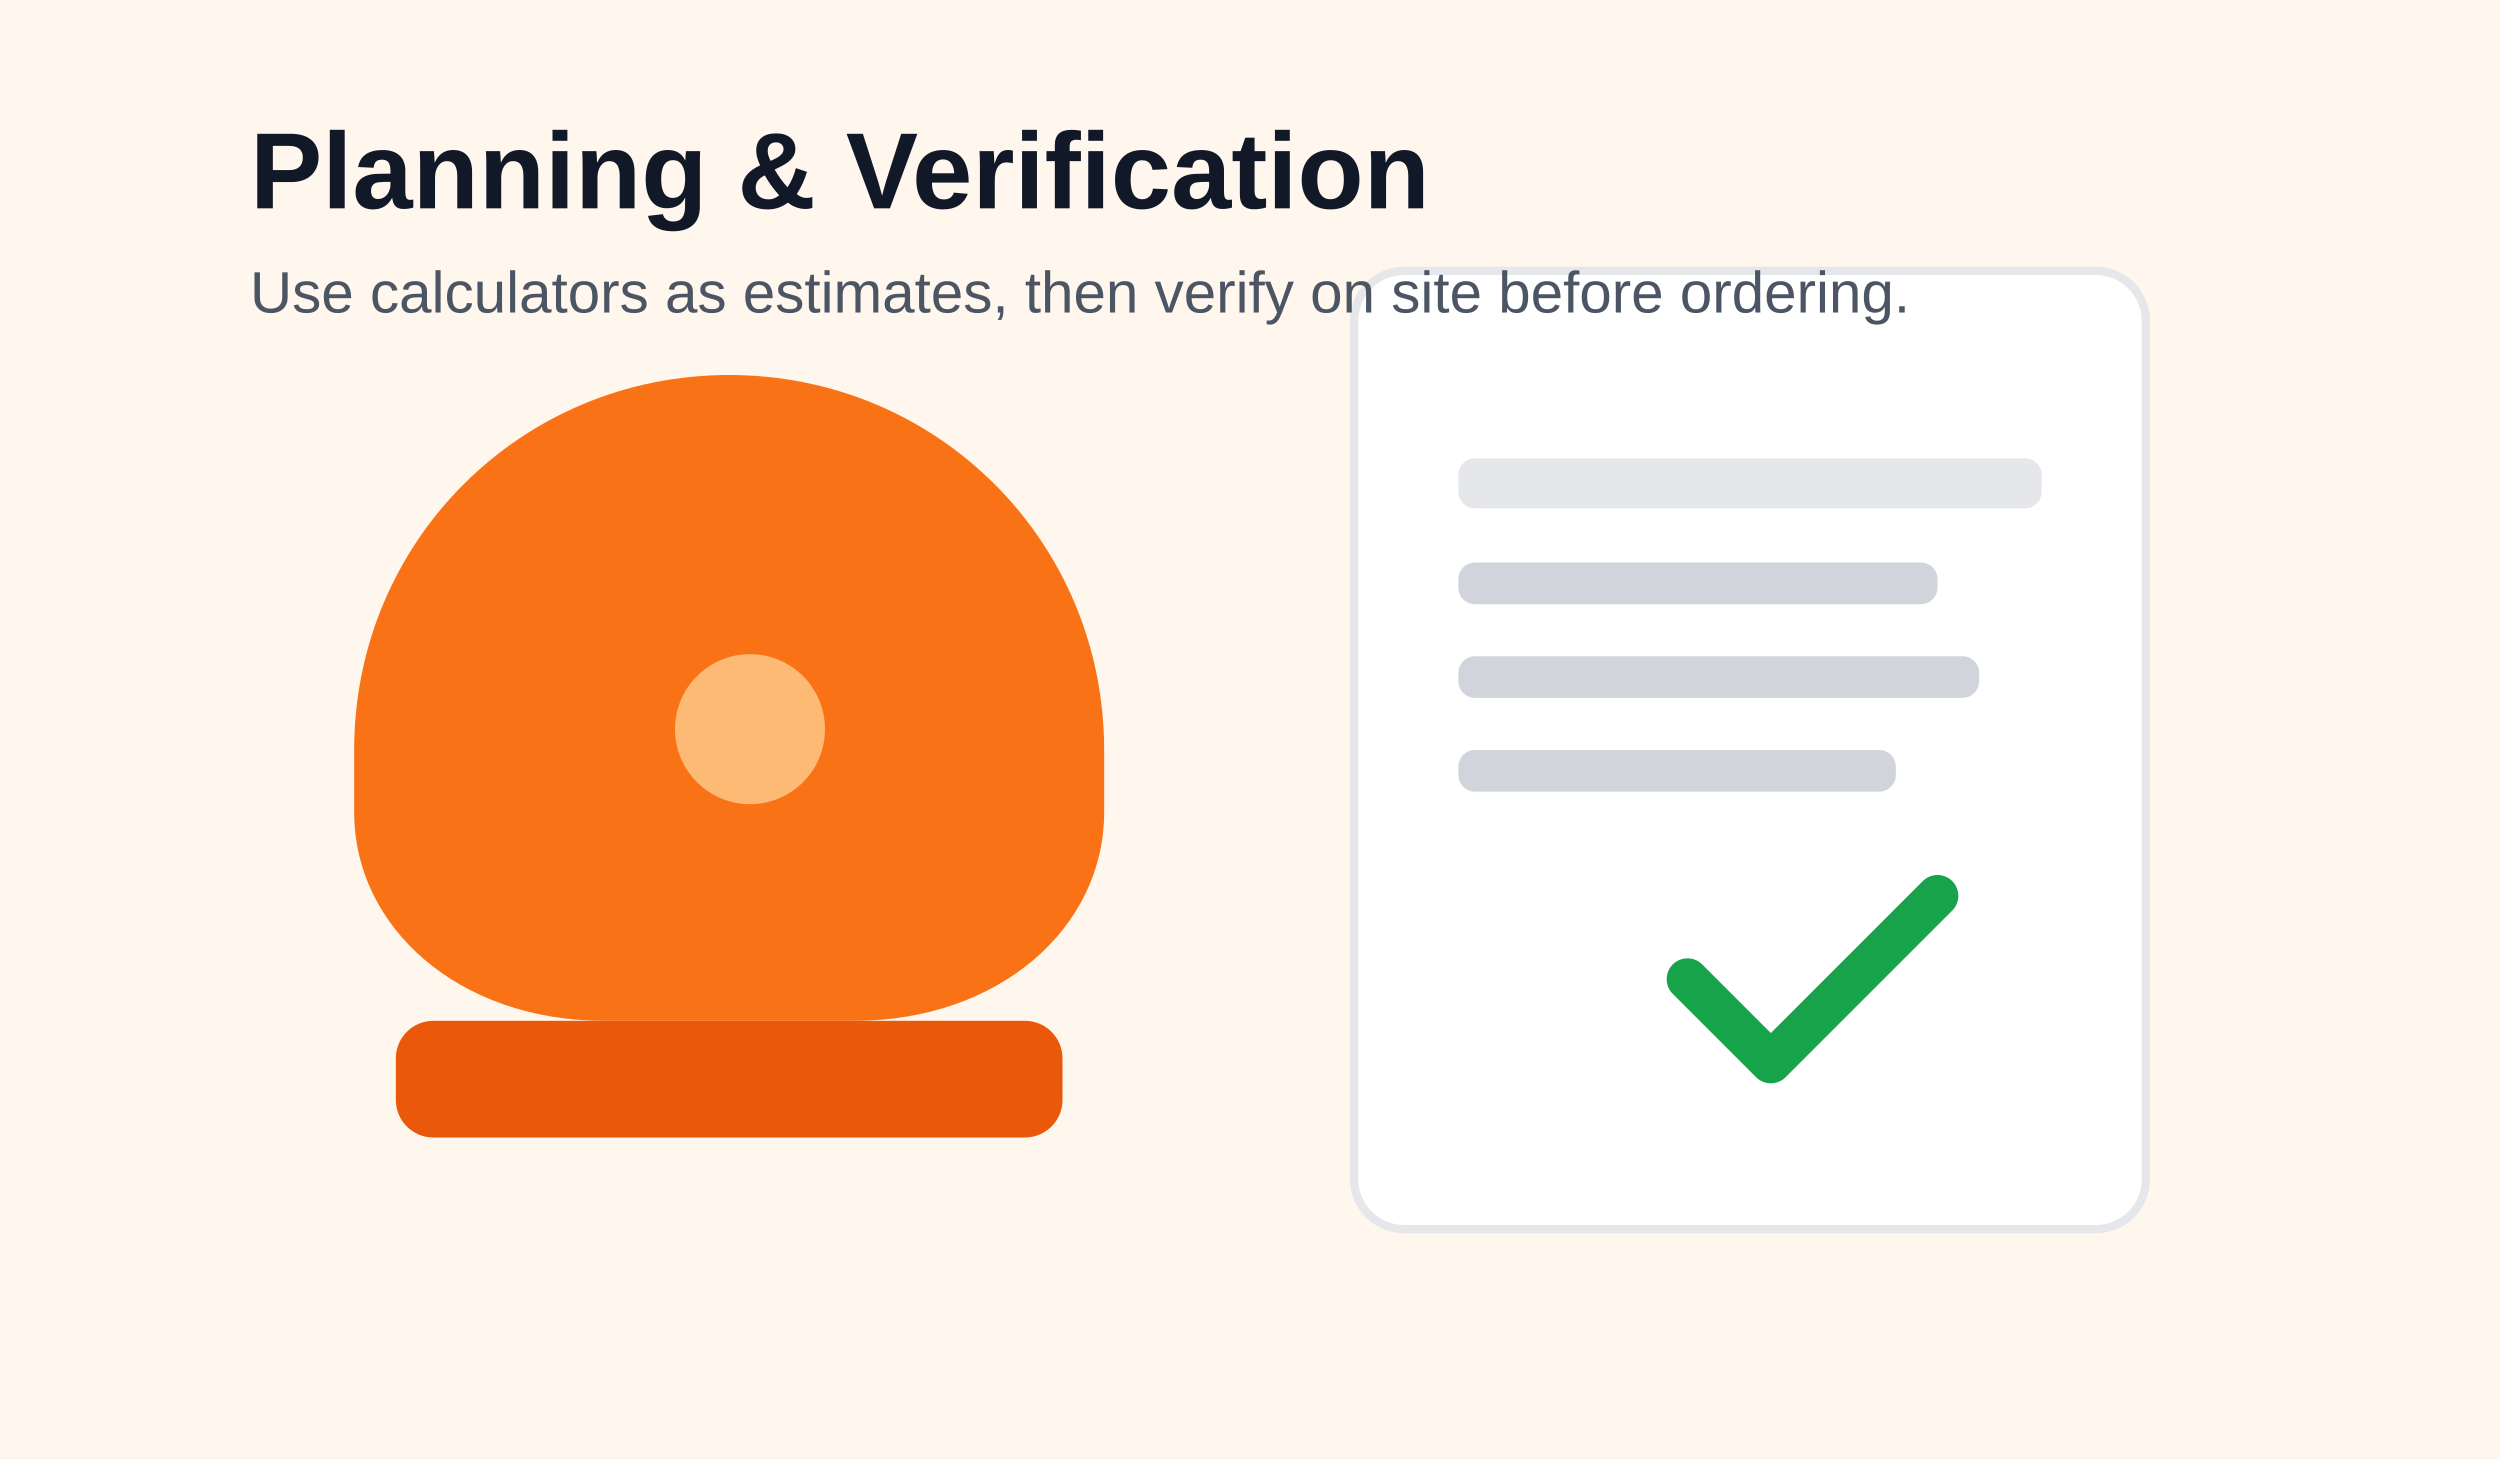
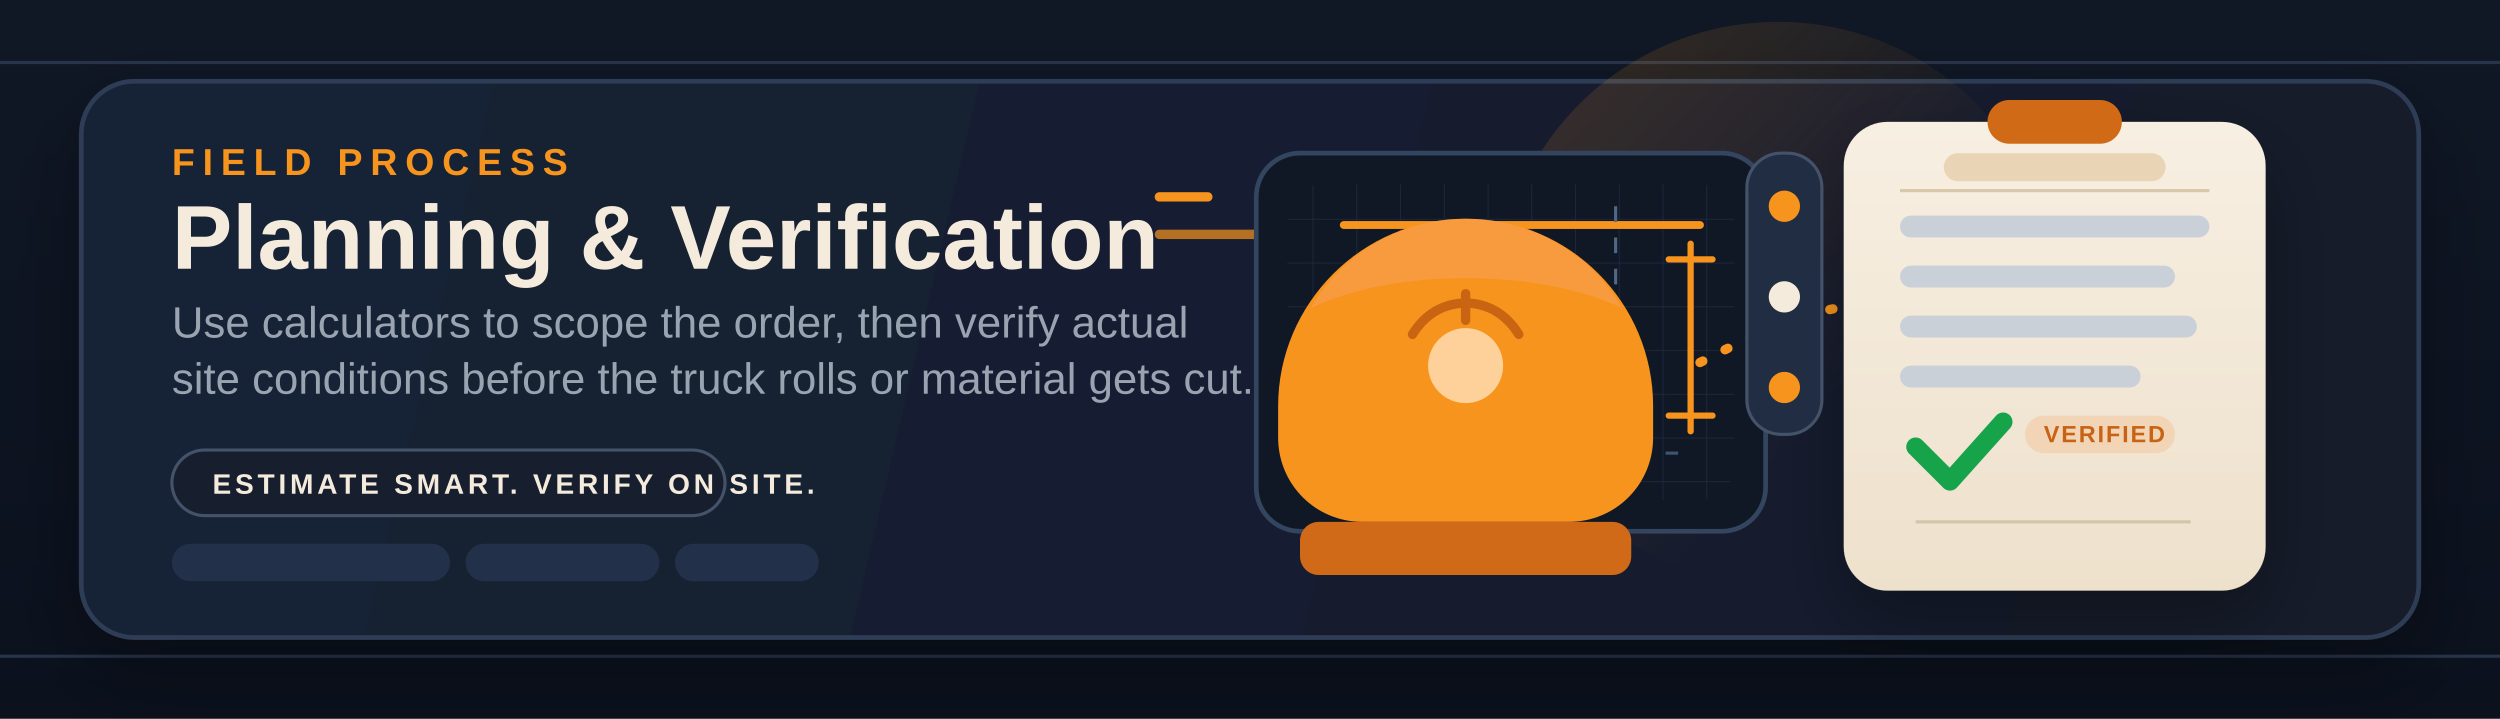
- <svg xmlns="http://www.w3.org/2000/svg" width="1200" height="700" viewBox="0 0 1200 700" fill="none" role="img" aria-label="Hard hat, clipboard, and estimate checklist">
-   <rect width="1200" height="700" fill="#FFF7ED" />
-   <rect x="650" y="130" width="380" height="460" rx="24" fill="#FFFFFF" stroke="#E5E7EB" stroke-width="4" />
-   <rect x="700" y="220" width="280" height="24" rx="8" fill="#E5E7EB" />
-   <rect x="700" y="270" width="230" height="20" rx="8" fill="#D1D5DB" />
-   <rect x="700" y="315" width="250" height="20" rx="8" fill="#D1D5DB" />
-   <rect x="700" y="360" width="210" height="20" rx="8" fill="#D1D5DB" />
-   <path d="M290 490C220 490 170 445 170 390V360C170 260 250 180 350 180C450 180 530 260 530 360V390C530 445 480 490 410 490H290Z" fill="#F97316" />
-   <rect x="190" y="490" width="320" height="56" rx="18" fill="#EA580C" />
-   <circle cx="360" cy="350" r="36" fill="#FDBA74" />
-   <path d="M810 470L850 510L930 430" stroke="#16A34A" stroke-width="20" stroke-linecap="round" stroke-linejoin="round" />
-   <text x="120" y="100" fill="#111827" font-family="Arial, sans-serif" font-size="52" font-weight="700">Planning &amp; Verification</text>
-   <text x="120" y="150" fill="#4B5563" font-family="Arial, sans-serif" font-size="28">Use calculators as estimates, then verify on site before ordering.</text>
+ <svg xmlns="http://www.w3.org/2000/svg" width="1600" height="460" viewBox="0 0 1600 460" fill="none" role="img" aria-label="Planning and verification banner with hard hat, blueprint, and checklist">
+   <defs>
+     <linearGradient id="safety-bg" x1="800" y1="0" x2="800" y2="460" gradientUnits="userSpaceOnUse">
+       <stop stop-color="#101826" />
+       <stop offset="1" stop-color="#0B111D" />
+     </linearGradient>
+     <linearGradient id="panel-glow" x1="88" y1="64" x2="1512" y2="396" gradientUnits="userSpaceOnUse">
+       <stop stop-color="#162235" />
+       <stop offset="1" stop-color="#121B2B" />
+     </linearGradient>
+     <linearGradient id="orange-wash" x1="826" y1="86" x2="1098" y2="338" gradientUnits="userSpaceOnUse">
+       <stop stop-color="#F7941D" stop-opacity="0.2" />
+       <stop offset="1" stop-color="#F7941D" stop-opacity="0" />
+     </linearGradient>
+     <linearGradient id="sheet-fill" x1="1315" y1="78" x2="1315" y2="378" gradientUnits="userSpaceOnUse">
+       <stop stop-color="#F7EFE2" />
+       <stop offset="1" stop-color="#EEE1CC" />
+     </linearGradient>
+     <filter id="soft-shadow" x="-40" y="-40" width="1680" height="540" filterUnits="userSpaceOnUse" color-interpolation-filters="sRGB">
+       <feDropShadow dx="0" dy="20" stdDeviation="24" flood-color="#02060E" flood-opacity="0.32" />
+     </filter>
+     <pattern id="grid" width="28" height="28" patternUnits="userSpaceOnUse">
+       <path d="M28 0H0V28" stroke="#30425F" stroke-opacity="0.45" stroke-width="1" />
+     </pattern>
+   </defs>
+   <rect width="1600" height="460" fill="url(#safety-bg)" />
+   <path d="M0 40H1600" stroke="#283449" stroke-width="2" />
+   <path d="M0 420H1600" stroke="#283449" stroke-width="2" />
+   <g filter="url(#soft-shadow)">
+     <rect x="52" y="52" width="1496" height="356" rx="34" fill="url(#panel-glow)" stroke="#2F3D54" stroke-width="3" />
+   </g>
+   <circle cx="1138" cy="194" r="180" fill="url(#orange-wash)" />
+   <path d="M742 126H773" stroke="#F7941D" stroke-width="6" stroke-linecap="round" />
+   <path d="M742 150H824" stroke="#F7941D" stroke-width="6" stroke-linecap="round" stroke-opacity="0.7" />
+   <text x="110" y="112" fill="#F7941D" font-family="Arial, sans-serif" font-size="24" font-weight="700" letter-spacing="5">FIELD PROCESS</text>
+   <text x="110" y="172" fill="#F5EBDD" font-family="Arial, sans-serif" font-size="58" font-weight="700">Planning &amp; Verification</text>
+   <text x="110" y="216" fill="#9AA4B1" font-family="Arial, sans-serif" font-size="28">Use calculators to scope the order, then verify actual</text>
+   <text x="110" y="252" fill="#9AA4B1" font-family="Arial, sans-serif" font-size="28">site conditions before the truck rolls or material gets cut.</text>
+   <g>
+     <rect x="110" y="288" width="354" height="42" rx="21" fill="#171F2F" stroke="#44526A" stroke-width="2" />
+     <text x="136" y="316" fill="#F5EBDD" font-family="Arial, sans-serif" font-size="18" font-weight="700" letter-spacing="2.4">ESTIMATE SMART. VERIFY ON SITE.</text>
+   </g>
+   <g>
+     <rect x="110" y="348" width="178" height="24" rx="12" fill="#223049" />
+     <rect x="298" y="348" width="124" height="24" rx="12" fill="#223049" />
+     <rect x="432" y="348" width="92" height="24" rx="12" fill="#223049" />
+   </g>
+   <g>
+     <rect x="804" y="98" width="326" height="242" rx="28" fill="#101826" stroke="#34455F" stroke-width="3" />
+     <rect x="824" y="118" width="286" height="202" rx="22" fill="url(#grid)" />
+     <path d="M850 290H1080" stroke="#415470" stroke-width="2" stroke-dasharray="8 10" />
+     <path d="M860 144H1088" stroke="#F7941D" stroke-width="5" stroke-linecap="round" />
+     <path d="M860 176H1018" stroke="#F9A15A" stroke-width="4" stroke-linecap="round" />
+     <path d="M860 208H1042" stroke="#F9A15A" stroke-width="4" stroke-linecap="round" />
+     <rect x="860" y="228" width="116" height="54" rx="10" fill="#172236" stroke="#3C506F" stroke-width="2" />
+     <path d="M1034 132V278" stroke="#516784" stroke-width="2" stroke-dasharray="10 10" />
+     <path d="M1082 156L1082 276" stroke="#F7941D" stroke-width="4" stroke-linecap="round" />
+     <path d="M1068 166H1096" stroke="#F7941D" stroke-width="4" stroke-linecap="round" />
+     <path d="M1068 266H1096" stroke="#F7941D" stroke-width="4" stroke-linecap="round" />
+     <path d="M860 304H1018" stroke="#516784" stroke-width="4" stroke-linecap="round" />
+     <path d="M886 250L924 250L924 210" stroke="#F7941D" stroke-width="6" stroke-linecap="round" stroke-linejoin="round" />
+   </g>
+   <g>
+     <path d="M872 334C842 334 818 310 818 280V260C818 194 872 140 938 140C1005 140 1058 194 1058 260V280C1058 310 1034 334 1004 334H872Z" fill="#F7941D" />
+     <path d="M938 140C980 140 1018 162 1038 197C1010 184 974 178 938 178C902 178 867 184 839 197C859 162 897 140 938 140Z" fill="#F9A15A" fill-opacity="0.55" />
+     <rect x="832" y="334" width="212" height="34" rx="12" fill="#D06A18" />
+     <circle cx="938" cy="234" r="24" fill="#FFD19A" />
+     <path d="M938 188V205" stroke="#C86412" stroke-width="6" stroke-linecap="round" />
+     <path d="M904 214C912 201 924 194 938 194C952 194 964 201 972 214" stroke="#C86412" stroke-width="6" stroke-linecap="round" />
+   </g>
+   <path d="M1088 232C1134 208 1160 198 1196 194" stroke="#F7941D" stroke-width="6" stroke-linecap="round" stroke-dasharray="2 16" />
+   <g filter="url(#soft-shadow)">
+     <rect x="1180" y="78" width="270" height="300" rx="28" fill="url(#sheet-fill)" />
+     <rect x="1272" y="64" width="86" height="28" rx="14" fill="#D06A18" />
+     <rect x="1244" y="98" width="142" height="18" rx="9" fill="#E9D5B6" />
+     <rect x="1216" y="138" width="198" height="14" rx="7" fill="#CAD0D8" />
+     <rect x="1216" y="170" width="176" height="14" rx="7" fill="#CAD0D8" />
+     <rect x="1216" y="202" width="190" height="14" rx="7" fill="#CAD0D8" />
+     <rect x="1216" y="234" width="154" height="14" rx="7" fill="#CAD0D8" />
+     <path d="M1226 286L1248 308L1282 270" stroke="#16A34A" stroke-width="12" stroke-linecap="round" stroke-linejoin="round" />
+     <rect x="1296" y="266" width="96" height="24" rx="12" fill="#F9A15A" fill-opacity="0.24" />
+     <text x="1308" y="283" fill="#C86412" font-family="Arial, sans-serif" font-size="15" font-weight="700" letter-spacing="1.2">VERIFIED</text>
+     <path d="M1226 334H1402" stroke="#D5C4A9" stroke-width="2" />
+     <path d="M1216 122H1414" stroke="#D8C7AB" stroke-width="2" />
+   </g>
+   <g>
+     <rect x="1118" y="98" width="48" height="180" rx="22" fill="#202D43" stroke="#44526A" stroke-width="2" />
+     <circle cx="1142" cy="132" r="10" fill="#F7941D" />
+     <circle cx="1142" cy="190" r="10" fill="#F5EBDD" />
+     <circle cx="1142" cy="248" r="10" fill="#F7941D" />
+   </g>
</svg>
